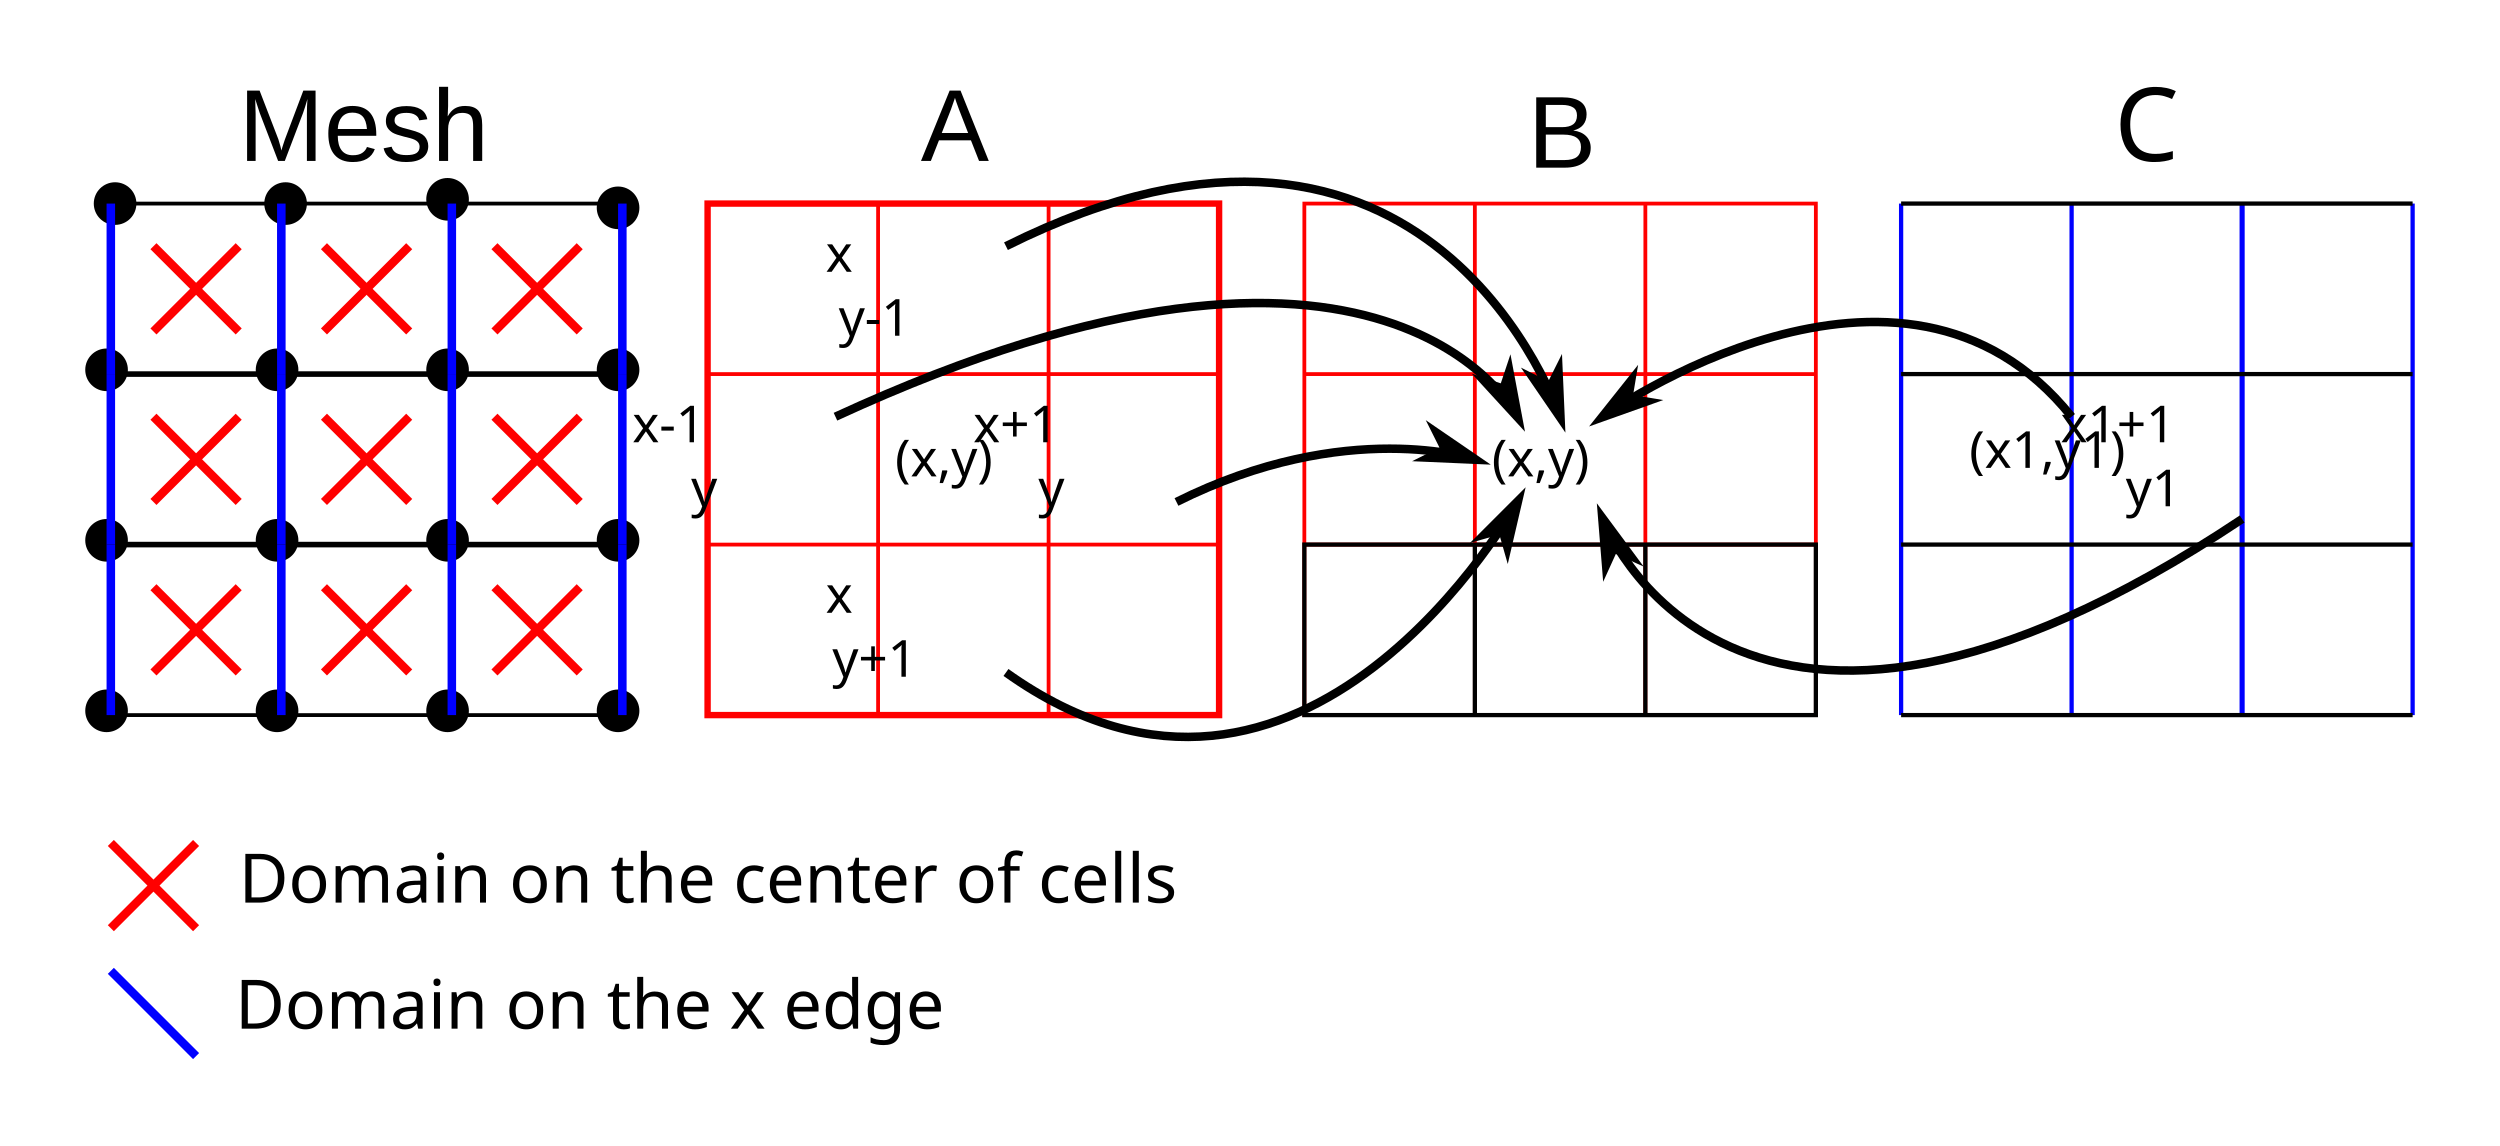
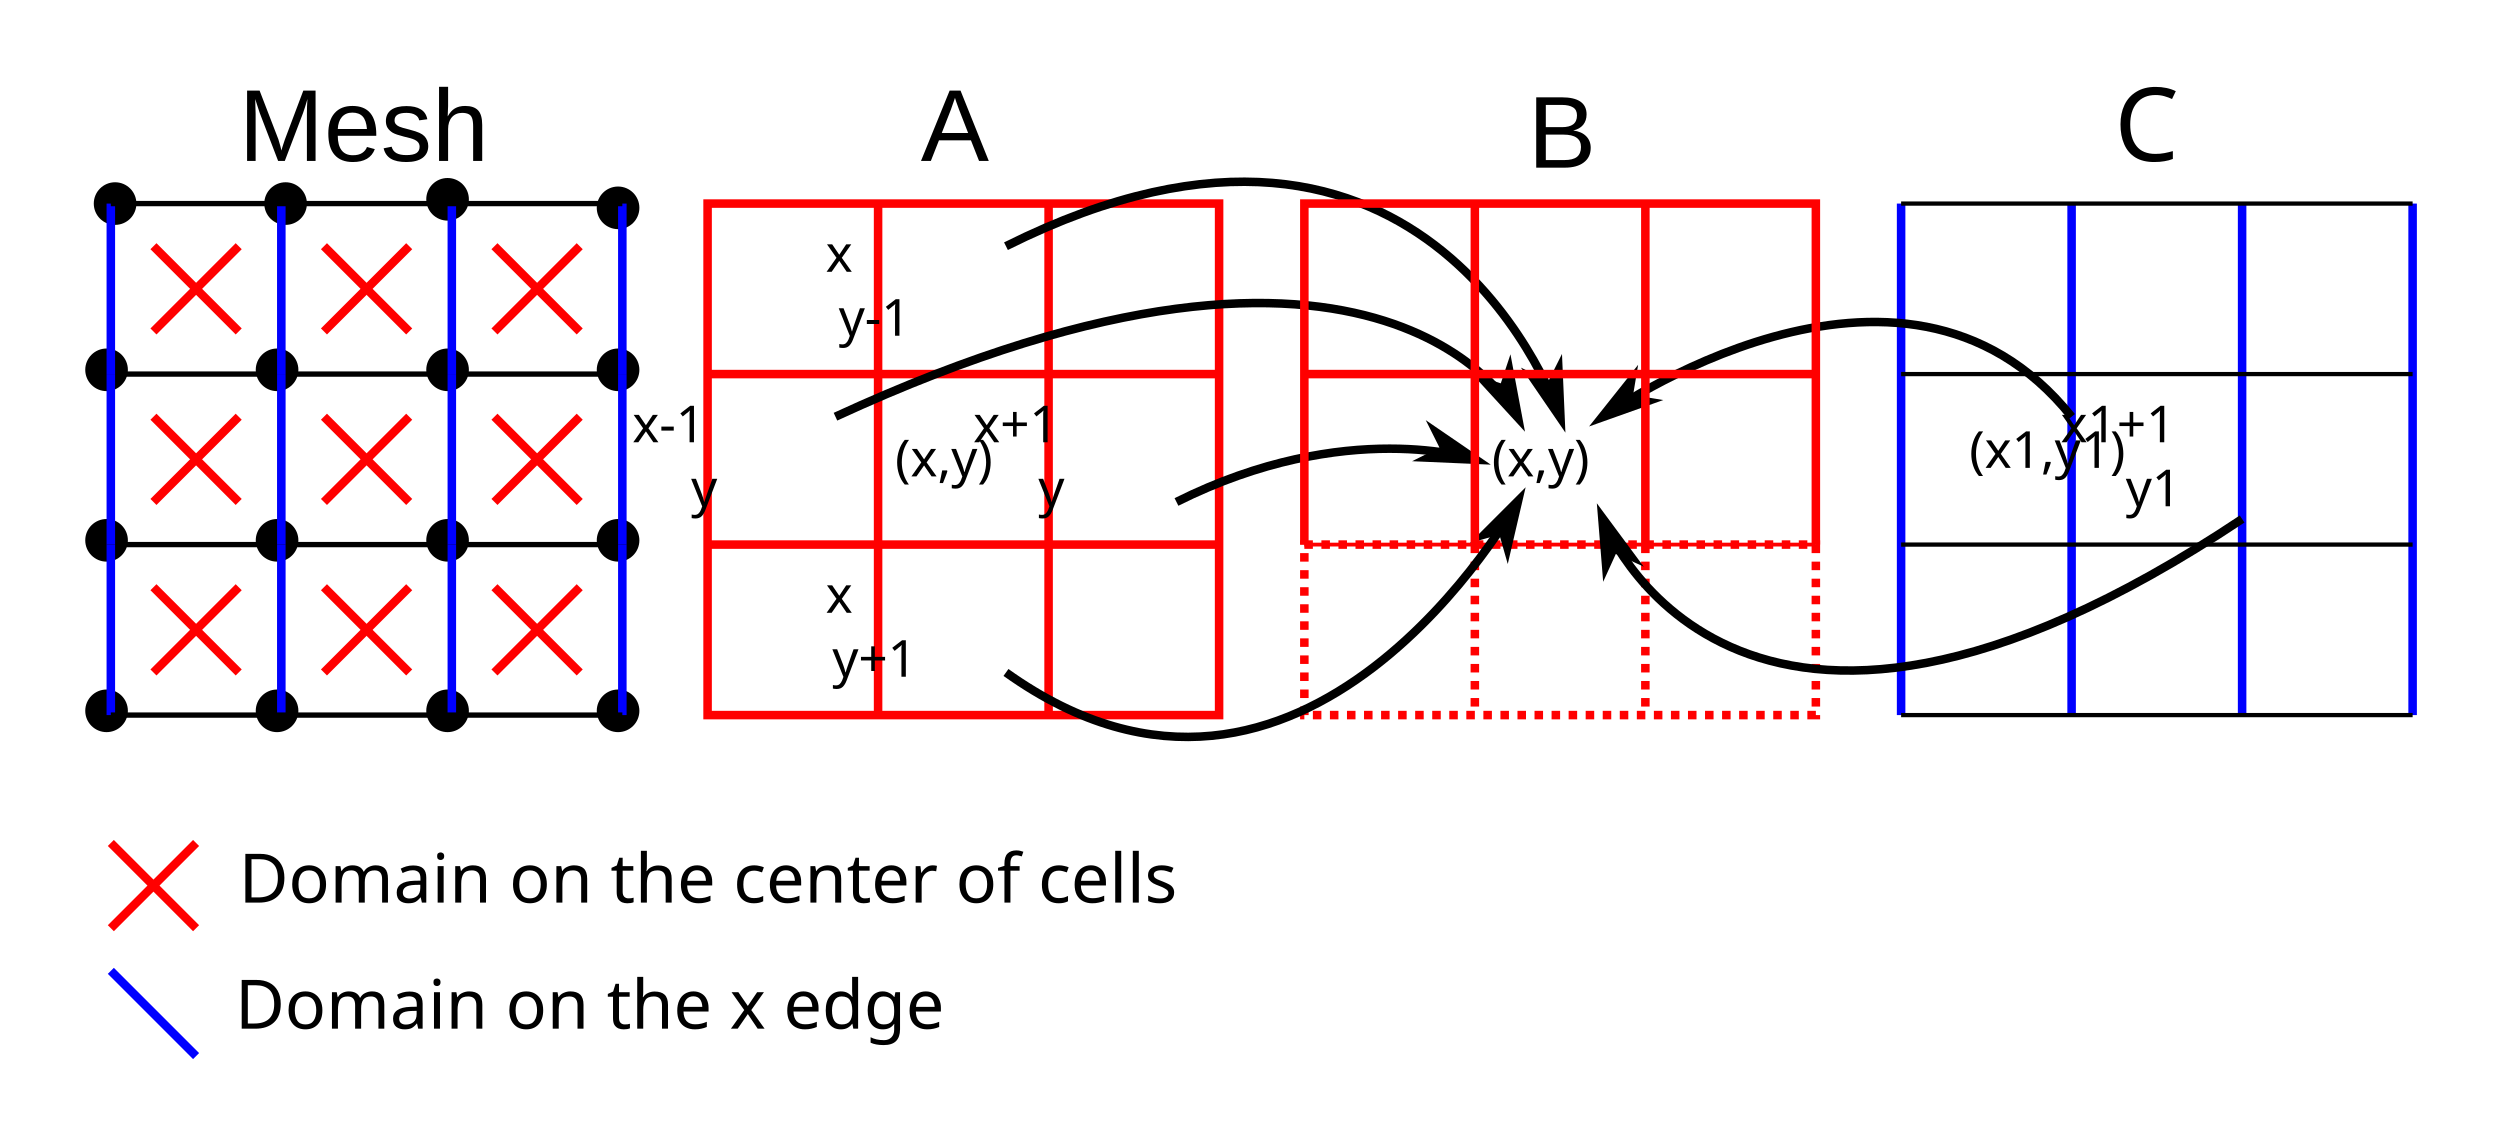
<svg xmlns="http://www.w3.org/2000/svg" width="293.25" height="134.38" id="svg2" version="1.1">
  <defs id="defs4">
    <marker orient="auto" refY="0" refX="0" id="Arrow1Mend" style="overflow:visible">
      <path id="path4213" d="M 0,0 5,-5 -12.5,0 5,5 0,0 z" style="fill-rule:evenodd;stroke:#000000;stroke-width:1pt" transform="matrix(-0.4,0,0,-0.4,-4,0)" />
    </marker>
  </defs>
  <g id="layer1" transform="translate(-17,-8.482183)">
-     <path style="fill:#000000;fill-opacity:1;stroke:none" id="path2987" d="m 80,69.862 a 2.5,2.5 0 1 1 -5,0 2.5,2.5 0 1 1 5,0 z" transform="translate(-47,-37.5)" />
-     <rect style="fill:none;stroke:#000000;stroke-width:0.445;stroke-miterlimit:4;stroke-opacity:1;stroke-dasharray:none" id="rect3861" width="60" height="60" x="30" y="32.362" />
-     <path style="fill:none;stroke:#000000;stroke-width:0.655px;stroke-linecap:butt;stroke-linejoin:miter;stroke-opacity:1" d="m 30,52.362 60,0" id="path3863" />
-     <path style="fill:none;stroke:#000000;stroke-width:0.655px;stroke-linecap:butt;stroke-linejoin:miter;stroke-opacity:1" d="m 30,72.362 60,0" id="path3865" />
+     <path style="fill:#000000;fill-opacity:1;stroke:none" id="path2987" d="m 80,69.862 c 0,1.381 -1.119,2.5 -2.5,2.5 -1.381,0 -2.5,-1.119 -2.5,-2.5 0,-1.381 1.119,-2.5 2.5,-2.5 1.381,0 2.5,1.119 2.5,2.5 z" transform="translate(-47,-37.5)" />
+     <path style="fill:none;stroke:#000000;stroke-width:0.625;stroke-linecap:butt;stroke-linejoin:miter;stroke-opacity:1;stroke-miterlimit:4;stroke-dasharray:none" d="m 30,52.362 60,0" id="path3863" />
+     <path style="fill:none;stroke:#000000;stroke-width:0.625;stroke-linecap:butt;stroke-linejoin:miter;stroke-opacity:1;stroke-miterlimit:4;stroke-dasharray:none" d="m 30,72.362 60,0" id="path3865" />
    <path style="fill:none;stroke:#000000;stroke-width:0.866px;stroke-linecap:butt;stroke-linejoin:miter;stroke-opacity:1" d="M 50,32.362 50,92.362" id="path3869" />
    <path style="fill:none;stroke:#000000;stroke-width:0.866px;stroke-linecap:butt;stroke-linejoin:miter;stroke-opacity:1" d="M 70,32.362 70,92.362" id="path3871" />
-     <path style="fill:#000000;fill-opacity:1;stroke:none" id="path3943" d="m 40,39.862 a 2.5,2.5 0 1 1 -5,0 2.5,2.5 0 1 1 5,0 z" transform="translate(13,-7.5)" />
-     <path style="fill:#000000;fill-opacity:1;stroke:none" id="path3956" d="m 60,39.862 a 2.5,2.5 0 1 1 -5,0 2.5,2.5 0 1 1 5,0 z" transform="translate(12,-8)" />
-     <path style="fill:#000000;fill-opacity:1;stroke:none" id="path3958" d="m 80,34.862 a 2.5,2.5 0 1 1 -5,0 2.5,2.5 0 1 1 5,0 z" transform="translate(12,-2)" />
-     <path style="fill:#000000;fill-opacity:1;stroke:none" id="path3962" d="m 20,59.862 a 2.5,2.5 0 1 1 -5,0 2.5,2.5 0 1 1 5,0 z" transform="translate(12,-8)" />
-     <path style="fill:#000000;fill-opacity:1;stroke:none" id="path3964" d="m 40,59.862 a 2.5,2.5 0 1 1 -5,0 2.5,2.5 0 1 1 5,0 z" transform="translate(12,-8)" />
-     <path style="fill:#000000;fill-opacity:1;stroke:none" id="path3966" d="m 60,59.862 a 2.5,2.5 0 1 1 -5,0 2.5,2.5 0 1 1 5,0 z" transform="translate(12,-8)" />
-     <path style="fill:#000000;fill-opacity:1;stroke:none" id="path3968" d="m 80,59.862 a 2.5,2.5 0 1 1 -5,0 2.5,2.5 0 1 1 5,0 z" transform="translate(12,-8)" />
-     <path style="fill:#000000;fill-opacity:1;stroke:none" id="path3972" d="m 20,79.862 a 2.5,2.5 0 1 1 -5,0 2.5,2.5 0 1 1 5,0 z" transform="translate(12,-8)" />
-     <path style="fill:#000000;fill-opacity:1;stroke:none" id="path3974" d="m 40,79.862 a 2.5,2.5 0 1 1 -5,0 2.5,2.5 0 1 1 5,0 z" transform="translate(12,-8)" />
-     <path style="fill:#000000;fill-opacity:1;stroke:none" id="path3976" d="m 60,79.862 a 2.5,2.5 0 1 1 -5,0 2.5,2.5 0 1 1 5,0 z" transform="translate(12,-8)" />
-     <path style="fill:#000000;fill-opacity:1;stroke:none" id="path3978" d="m 80,79.862 a 2.5,2.5 0 1 1 -5,0 2.5,2.5 0 1 1 5,0 z" transform="translate(12,-8)" />
-     <path style="fill:#000000;fill-opacity:1;stroke:none" id="path3982" d="m 20,99.862 a 2.5,2.5 0 1 1 -5,0 2.5,2.5 0 1 1 5,0 z" transform="translate(12,-8)" />
-     <path style="fill:#000000;fill-opacity:1;stroke:none" id="path3984" d="m 40,99.862 a 2.5,2.5 0 1 1 -5,0 2.5,2.5 0 1 1 5,0 z" transform="translate(12,-8)" />
-     <path style="fill:#000000;fill-opacity:1;stroke:none" id="path3986" d="m 60,99.862 a 2.5,2.5 0 1 1 -5,0 2.5,2.5 0 1 1 5,0 z" transform="translate(12,-8)" />
-     <path style="fill:#000000;fill-opacity:1;stroke:none" id="path3988" d="m 80,99.862 a 2.5,2.5 0 1 1 -5,0 2.5,2.5 0 1 1 5,0 z" transform="translate(12,-8)" />
+     <path style="fill:#000000;fill-opacity:1;stroke:none" id="path3943" d="m 40,39.862 c 0,1.381 -1.119,2.5 -2.5,2.5 -1.381,0 -2.5,-1.119 -2.5,-2.5 0,-1.381 1.119,-2.5 2.5,-2.5 1.381,0 2.5,1.119 2.5,2.5 z" transform="translate(13,-7.5)" />
+     <path style="fill:#000000;fill-opacity:1;stroke:none" id="path3956" d="m 60,39.862 c 0,1.381 -1.119,2.5 -2.5,2.5 -1.381,0 -2.5,-1.119 -2.5,-2.5 0,-1.381 1.119,-2.5 2.5,-2.5 1.381,0 2.5,1.119 2.5,2.5 z" transform="translate(12,-8)" />
+     <path style="fill:#000000;fill-opacity:1;stroke:none" id="path3958" d="m 80,34.862 c 0,1.381 -1.119,2.5 -2.5,2.5 -1.381,0 -2.5,-1.119 -2.5,-2.5 0,-1.381 1.119,-2.5 2.5,-2.5 1.381,0 2.5,1.119 2.5,2.5 z" transform="translate(12,-2)" />
+     <path style="fill:#000000;fill-opacity:1;stroke:none" id="path3962" d="m 20,59.862 c 0,1.381 -1.119,2.5 -2.5,2.5 -1.381,0 -2.5,-1.119 -2.5,-2.5 0,-1.381 1.119,-2.5 2.5,-2.5 1.381,0 2.5,1.119 2.5,2.5 z" transform="translate(12,-8)" />
+     <path style="fill:#000000;fill-opacity:1;stroke:none" id="path3964" d="m 40,59.862 c 0,1.381 -1.119,2.5 -2.5,2.5 -1.381,0 -2.5,-1.119 -2.5,-2.5 0,-1.381 1.119,-2.5 2.5,-2.5 1.381,0 2.5,1.119 2.5,2.5 z" transform="translate(12,-8)" />
+     <path style="fill:#000000;fill-opacity:1;stroke:none" id="path3966" d="m 60,59.862 c 0,1.381 -1.119,2.5 -2.5,2.5 -1.381,0 -2.5,-1.119 -2.5,-2.5 0,-1.381 1.119,-2.5 2.5,-2.5 1.381,0 2.5,1.119 2.5,2.5 z" transform="translate(12,-8)" />
+     <path style="fill:#000000;fill-opacity:1;stroke:none" id="path3968" d="m 80,59.862 c 0,1.381 -1.119,2.5 -2.5,2.5 -1.381,0 -2.5,-1.119 -2.5,-2.5 0,-1.381 1.119,-2.5 2.5,-2.5 1.381,0 2.5,1.119 2.5,2.5 z" transform="translate(12,-8)" />
+     <path style="fill:#000000;fill-opacity:1;stroke:none" id="path3972" d="m 20,79.862 c 0,1.381 -1.119,2.5 -2.5,2.5 -1.381,0 -2.5,-1.119 -2.5,-2.5 0,-1.381 1.119,-2.5 2.5,-2.5 1.381,0 2.5,1.119 2.5,2.5 z" transform="translate(12,-8)" />
+     <path style="fill:#000000;fill-opacity:1;stroke:none" id="path3974" d="m 40,79.862 c 0,1.381 -1.119,2.5 -2.5,2.5 -1.381,0 -2.5,-1.119 -2.5,-2.5 0,-1.381 1.119,-2.5 2.5,-2.5 1.381,0 2.5,1.119 2.5,2.5 z" transform="translate(12,-8)" />
+     <path style="fill:#000000;fill-opacity:1;stroke:none" id="path3976" d="m 60,79.862 c 0,1.381 -1.119,2.5 -2.5,2.5 -1.381,0 -2.5,-1.119 -2.5,-2.5 0,-1.381 1.119,-2.5 2.5,-2.5 1.381,0 2.5,1.119 2.5,2.5 z" transform="translate(12,-8)" />
+     <path style="fill:#000000;fill-opacity:1;stroke:none" id="path3978" d="m 80,79.862 c 0,1.381 -1.119,2.5 -2.5,2.5 -1.381,0 -2.5,-1.119 -2.5,-2.5 0,-1.381 1.119,-2.5 2.5,-2.5 1.381,0 2.5,1.119 2.5,2.5 z" transform="translate(12,-8)" />
+     <path style="fill:#000000;fill-opacity:1;stroke:none" id="path3982" d="m 20,99.862 c 0,1.381 -1.119,2.5 -2.5,2.5 -1.381,0 -2.5,-1.119 -2.5,-2.5 0,-1.381 1.119,-2.5 2.5,-2.5 1.381,0 2.5,1.119 2.5,2.5 z" transform="translate(12,-8)" />
+     <path style="fill:#000000;fill-opacity:1;stroke:none" id="path3984" d="m 40,99.862 c 0,1.381 -1.119,2.5 -2.5,2.5 -1.381,0 -2.5,-1.119 -2.5,-2.5 0,-1.381 1.119,-2.5 2.5,-2.5 1.381,0 2.5,1.119 2.5,2.5 z" transform="translate(12,-8)" />
+     <path style="fill:#000000;fill-opacity:1;stroke:none" id="path3986" d="m 60,99.862 c 0,1.381 -1.119,2.5 -2.5,2.5 -1.381,0 -2.5,-1.119 -2.5,-2.5 0,-1.381 1.119,-2.5 2.5,-2.5 1.381,0 2.5,1.119 2.5,2.5 z" transform="translate(12,-8)" />
+     <path style="fill:#000000;fill-opacity:1;stroke:none" id="path3988" d="m 80,99.862 c 0,1.381 -1.119,2.5 -2.5,2.5 -1.381,0 -2.5,-1.119 -2.5,-2.5 0,-1.381 1.119,-2.5 2.5,-2.5 1.381,0 2.5,1.119 2.5,2.5 z" transform="translate(12,-8)" />
    <text xml:space="preserve" style="font-size:16px;font-style:normal;font-weight:normal;line-height:125%;letter-spacing:0px;word-spacing:0px;fill:#000000;fill-opacity:1;stroke:none;font-family:Sans" x="45" y="27.362" id="text4002">
      <tspan id="tspan4004" x="45" y="27.362" style="font-size:12px;font-style:normal;font-variant:normal;font-weight:normal;font-stretch:normal;font-family:Arial;-inkscape-font-specification:Arial">Mesh</tspan>
    </text>
-     <rect style="fill:none;stroke:#ff0000;stroke-width:0.75;stroke-opacity:1" id="rect4059" width="60" height="60" x="100" y="32.362" />
-     <path style="fill:none;stroke:#ff0000;stroke-width:0.445;stroke-linecap:butt;stroke-linejoin:miter;stroke-miterlimit:4;stroke-opacity:1;stroke-dasharray:none" d="m 100,52.362 60,0" id="path4061" />
-     <path style="fill:none;stroke:#ff0000;stroke-width:0.445;stroke-linecap:butt;stroke-linejoin:miter;stroke-miterlimit:4;stroke-opacity:1;stroke-dasharray:none" d="m 100,72.362 60,0" id="path4063" />
-     <path style="fill:none;stroke:#ff0000;stroke-width:0.445;stroke-linecap:butt;stroke-linejoin:miter;stroke-miterlimit:4;stroke-opacity:1;stroke-dasharray:none" d="m 120,32.362 0,60" id="path4067" />
-     <path style="fill:none;stroke:#ff0000;stroke-width:0.445;stroke-linecap:butt;stroke-linejoin:miter;stroke-miterlimit:4;stroke-opacity:1;stroke-dasharray:none" d="m 140,32.362 0,60" id="path4069" />
+     <rect style="fill:none;stroke:#ff0000;stroke-width:1;stroke-opacity:1;stroke-miterlimit:4;stroke-dasharray:none" id="rect4059" width="60" height="60" x="100" y="32.362" />
+     <path style="fill:none;stroke:#ff0000;stroke-width:1;stroke-linecap:butt;stroke-linejoin:miter;stroke-miterlimit:4;stroke-opacity:1;stroke-dasharray:none" d="m 100,52.362 60,0" id="path4061" />
+     <path style="fill:none;stroke:#ff0000;stroke-width:1;stroke-linecap:butt;stroke-linejoin:miter;stroke-miterlimit:4;stroke-opacity:1;stroke-dasharray:none" d="m 100,72.362 60,0" id="path4063" />
+     <path style="fill:none;stroke:#ff0000;stroke-width:1;stroke-linecap:butt;stroke-linejoin:miter;stroke-miterlimit:4;stroke-opacity:1;stroke-dasharray:none" d="m 120,32.362 0,60" id="path4067" />
+     <path style="fill:none;stroke:#ff0000;stroke-width:1;stroke-linecap:butt;stroke-linejoin:miter;stroke-miterlimit:4;stroke-opacity:1;stroke-dasharray:none" d="m 140,32.362 0,60" id="path4069" />
    <text xml:space="preserve" style="font-size:16px;font-style:normal;font-weight:normal;line-height:125%;letter-spacing:0px;word-spacing:0px;fill:#000000;fill-opacity:1;stroke:none;font-family:Sans" x="125" y="27.362" id="text4096">
      <tspan id="tspan4098" x="125" y="27.362" style="font-size:12px;font-style:normal;font-variant:normal;font-weight:normal;font-stretch:normal;font-family:Arial;-inkscape-font-specification:Arial">A</tspan>
    </text>
    <text xml:space="preserve" style="font-size:16px;font-style:normal;font-weight:normal;line-height:125%;letter-spacing:0px;word-spacing:0px;fill:#000000;fill-opacity:1;stroke:none;font-family:Sans" x="122" y="64.362" id="text4123">
      <tspan id="tspan4125" x="122" y="64.362" style="font-size:6px">(x,y)</tspan>
    </text>
    <text xml:space="preserve" style="font-size:16px;font-style:normal;font-weight:normal;line-height:125%;letter-spacing:0px;word-spacing:0px;fill:#000000;fill-opacity:1;stroke:none;font-family:Sans" x="150.73" y="60.362" id="text4150">
      <tspan id="tspan4152" x="150.73" y="60.362" style="font-size:6px;text-align:center;text-anchor:middle">x+1</tspan>
      <tspan x="150.73" y="67.862" style="font-size:6px;text-align:center;text-anchor:middle" id="tspan4166">y</tspan>
    </text>
    <text xml:space="preserve" style="font-size:16px;font-style:normal;font-weight:normal;line-height:125%;letter-spacing:0px;word-spacing:0px;fill:#000000;fill-opacity:1;stroke:none;font-family:Sans" x="110" y="60.362" id="text4154">
      <tspan id="tspan4156" x="110" y="60.362" style="font-size:6px;text-align:center;text-anchor:middle">x-1</tspan>
      <tspan x="110" y="67.862" style="font-size:6px;text-align:center;text-anchor:middle" id="tspan4168">y</tspan>
    </text>
    <text xml:space="preserve" style="font-size:16px;font-style:normal;font-weight:normal;line-height:125%;letter-spacing:0px;word-spacing:0px;fill:#000000;fill-opacity:1;stroke:none;font-family:Sans" x="130" y="80.362" id="text4158">
      <tspan id="tspan4160" x="130" y="80.362" style="font-size:6px;text-align:center;text-anchor:middle">x</tspan>
      <tspan x="130" y="87.862" style="font-size:6px;text-align:center;text-anchor:middle" id="tspan4170">y+1</tspan>
    </text>
    <text xml:space="preserve" style="font-size:16px;font-style:normal;font-weight:normal;line-height:125%;letter-spacing:0px;word-spacing:0px;fill:#000000;fill-opacity:1;stroke:none;font-family:Sans" x="130" y="40.362" id="text4162">
      <tspan id="tspan4164" x="130" y="40.362" style="font-size:6px;text-align:center;text-anchor:middle">x</tspan>
      <tspan x="130" y="47.862" style="font-size:6px;text-align:center;text-anchor:middle" id="tspan4172">y-1</tspan>
    </text>
-     <rect style="fill:none;stroke:#ff0000;stroke-width:0.445;stroke-miterlimit:4;stroke-opacity:1;stroke-dasharray:none" id="rect4174" width="60" height="60" x="170" y="32.362" />
-     <path style="fill:none;stroke:#ff0000;stroke-width:0.445;stroke-linecap:butt;stroke-linejoin:miter;stroke-miterlimit:4;stroke-opacity:1;stroke-dasharray:none" d="m 190,32.362 0,60" id="path4182" />
-     <path style="fill:none;stroke:#ff0000;stroke-width:0.445;stroke-linecap:butt;stroke-linejoin:miter;stroke-miterlimit:4;stroke-opacity:1;stroke-dasharray:none" d="m 210,32.362 0,60" id="path4184" />
-     <path style="fill:none;stroke:#ff0000;stroke-width:0.445;stroke-linecap:butt;stroke-linejoin:miter;stroke-miterlimit:4;stroke-opacity:1;stroke-dasharray:none" d="m 170,52.362 60,0" id="path4186" />
    <path style="fill:none;stroke:#ff0000;stroke-width:0.445;stroke-linecap:butt;stroke-linejoin:miter;stroke-miterlimit:4;stroke-opacity:1;stroke-dasharray:none" d="m 170,72.362 60,0" id="path4188" />
    <text xml:space="preserve" style="font-size:16px;font-style:normal;font-weight:normal;line-height:125%;letter-spacing:0px;word-spacing:0px;fill:#000000;fill-opacity:1;stroke:none;font-family:Sans" x="196.214" y="28.148" id="text4190">
      <tspan id="tspan4192" x="196.214" y="28.148" style="font-size:12px;font-style:normal;font-variant:normal;font-weight:normal;font-stretch:normal;font-family:Arial;-inkscape-font-specification:Arial">B</tspan>
    </text>
    <text xml:space="preserve" style="font-size:16px;font-style:normal;font-weight:normal;line-height:125%;letter-spacing:0px;word-spacing:0px;fill:#000000;fill-opacity:1;stroke:none;font-family:Sans" x="192" y="64.362" id="text4194">
      <tspan id="tspan4196" x="192" y="64.362" style="font-size:6px">(x,y)</tspan>
    </text>
    <path style="fill:none;stroke:#000000;stroke-width:1px;stroke-linecap:butt;stroke-linejoin:miter;stroke-opacity:1;marker-end:url(#Arrow1Mend)" d="m 155,67.362 c 20,-10 35,-5 35,-5" id="path5012" />
-     <path style="fill:none;stroke:#0000ff;stroke-width:0.5;stroke-linecap:butt;stroke-linejoin:miter;stroke-miterlimit:4;stroke-opacity:1;stroke-dasharray:none;stroke-dashoffset:0" d="m 260,32.362 0,60" id="path3965" />
-     <path style="fill:none;stroke:#0000ff;stroke-width:0.6;stroke-linecap:butt;stroke-linejoin:miter;stroke-miterlimit:4;stroke-opacity:1;stroke-dasharray:none;stroke-dashoffset:0" d="m 280,32.362 0,60" id="path3967" />
+     <path style="fill:none;stroke:#0000ff;stroke-width:1;stroke-linecap:butt;stroke-linejoin:miter;stroke-miterlimit:4;stroke-opacity:1;stroke-dasharray:none;stroke-dashoffset:0" d="m 260,32.362 0,60" id="path3965" />
+     <path style="fill:none;stroke:#0000ff;stroke-width:1;stroke-linecap:butt;stroke-linejoin:miter;stroke-miterlimit:4;stroke-opacity:1;stroke-dasharray:none;stroke-dashoffset:0" d="m 280,32.362 0,60" id="path3967" />
    <text xml:space="preserve" style="font-size:12px;font-style:normal;font-weight:normal;line-height:125%;letter-spacing:0px;word-spacing:0px;fill:#000000;fill-opacity:1;stroke:none;font-family:Sans" x="265" y="27.362" id="text3998">
      <tspan id="tspan4000" x="265" y="27.362">C</tspan>
    </text>
    <text xml:space="preserve" style="font-size:6px;font-style:normal;font-weight:normal;line-height:125%;letter-spacing:0px;word-spacing:0px;fill:#000000;fill-opacity:1;stroke:none;font-family:Sans" x="248" y="63.362" id="text4003">
      <tspan id="tspan4005" x="248" y="63.362">(x1,y1)</tspan>
    </text>
    <text xml:space="preserve" style="font-size:16px;font-style:normal;font-weight:normal;line-height:125%;letter-spacing:0px;word-spacing:0px;fill:#000000;fill-opacity:1;stroke:none;font-family:Sans" x="280" y="60.362" id="text4070">
      <tspan id="tspan4072" x="280" y="60.362" style="font-size:6px;text-align:center;text-anchor:middle">x1+1</tspan>
      <tspan x="280" y="67.862" id="tspan4074" style="font-size:6px;text-align:center;text-anchor:middle">y1</tspan>
    </text>
    <path style="fill:none;stroke:#ff0000;stroke-width:1px;stroke-linecap:butt;stroke-linejoin:miter;stroke-opacity:1" d="m 35,37.362 10,10" id="path4446" />
    <path style="fill:none;stroke:#ff0000;stroke-width:1px;stroke-linecap:butt;stroke-linejoin:miter;stroke-opacity:1" d="m 35,47.362 10,-10" id="path4448" />
    <path style="fill:none;stroke:#ff0000;stroke-width:1px;stroke-linecap:butt;stroke-linejoin:miter;stroke-opacity:1" d="m 30,107.362 10,10" id="path4466" />
    <path style="fill:none;stroke:#ff0000;stroke-width:1px;stroke-linecap:butt;stroke-linejoin:miter;stroke-opacity:1" d="m 30,117.362 10,-10" id="path4468" />
    <path style="fill:none;stroke:#0000ff;stroke-width:1px;stroke-linecap:butt;stroke-linejoin:miter;stroke-opacity:1" d="m 30,122.362 10,10" id="path4470" />
    <text xml:space="preserve" style="font-size:16px;font-style:normal;font-weight:normal;line-height:125%;letter-spacing:0px;word-spacing:0px;fill:#000000;fill-opacity:1;stroke:none;font-family:Sans" x="45" y="114.362" id="text4474">
      <tspan id="tspan4476" x="45" y="114.362" style="font-size:8px">Domain on the center of cells</tspan>
    </text>
    <text xml:space="preserve" style="font-size:16px;font-style:normal;font-weight:normal;line-height:125%;letter-spacing:0px;word-spacing:0px;fill:#000000;fill-opacity:1;stroke:none;font-family:Sans" x="44.571" y="129.148" id="text4478">
      <tspan id="tspan4480" x="44.571" y="129.148" style="font-size:8px">Domain on the x edge</tspan>
    </text>
    <path style="fill:none;stroke:#0000ff;stroke-width:1px;stroke-linecap:butt;stroke-linejoin:miter;stroke-opacity:1" d="m 30,32.362 0,20" id="path4482" />
    <path style="fill:none;stroke:#0000ff;stroke-width:1px;stroke-linecap:butt;stroke-linejoin:miter;stroke-opacity:1" d="m 50,32.362 0,20" id="path4484" />
    <path style="fill:none;stroke:#0000ff;stroke-width:1px;stroke-linecap:butt;stroke-linejoin:miter;stroke-opacity:1" d="m 70,32.362 0,20" id="path4486" />
    <path style="fill:none;stroke:#0000ff;stroke-width:1px;stroke-linecap:butt;stroke-linejoin:miter;stroke-opacity:1" d="m 90,32.362 0,20" id="path4488" />
    <path style="fill:none;stroke:#0000ff;stroke-width:1px;stroke-linecap:butt;stroke-linejoin:miter;stroke-opacity:1" d="m 30,52.362 0,20" id="path4490" />
    <path style="fill:none;stroke:#0000ff;stroke-width:1px;stroke-linecap:butt;stroke-linejoin:miter;stroke-opacity:1" d="m 50,52.362 0,20" id="path4492" />
    <path style="fill:none;stroke:#0000ff;stroke-width:1px;stroke-linecap:butt;stroke-linejoin:miter;stroke-opacity:1" d="m 70,52.362 0,20" id="path4494" />
    <path style="fill:none;stroke:#0000ff;stroke-width:1px;stroke-linecap:butt;stroke-linejoin:miter;stroke-opacity:1" d="m 90,52.362 0,20" id="path4496" />
    <path style="fill:none;stroke:#0000ff;stroke-width:1px;stroke-linecap:butt;stroke-linejoin:miter;stroke-opacity:1" d="M 30,72.362 30,92.362" id="path4498" />
    <path style="fill:none;stroke:#0000ff;stroke-width:1px;stroke-linecap:butt;stroke-linejoin:miter;stroke-opacity:1" d="M 50,72.362 50,92.362" id="path4500" />
    <path style="fill:none;stroke:#0000ff;stroke-width:1px;stroke-linecap:butt;stroke-linejoin:miter;stroke-opacity:1" d="M 70,72.362 70,92.362" id="path4502" />
    <path style="fill:none;stroke:#0000ff;stroke-width:1px;stroke-linecap:butt;stroke-linejoin:miter;stroke-opacity:1" d="M 90,72.362 90,92.362" id="path4504" />
    <path style="fill:none;stroke:#ff0000;stroke-width:1px;stroke-linecap:butt;stroke-linejoin:miter;stroke-opacity:1" d="m 55,37.362 10,10" id="path4506" />
    <path style="fill:none;stroke:#ff0000;stroke-width:1px;stroke-linecap:butt;stroke-linejoin:miter;stroke-opacity:1" d="m 55,47.362 10,-10" id="path4508" />
    <path style="fill:none;stroke:#ff0000;stroke-width:1px;stroke-linecap:butt;stroke-linejoin:miter;stroke-opacity:1" d="m 75,37.362 10,10" id="path4510" />
    <path style="fill:none;stroke:#ff0000;stroke-width:1px;stroke-linecap:butt;stroke-linejoin:miter;stroke-opacity:1" d="m 75,47.362 10,-10" id="path4512" />
    <path style="fill:none;stroke:#ff0000;stroke-width:1px;stroke-linecap:butt;stroke-linejoin:miter;stroke-opacity:1" d="m 35,57.362 10,10" id="path4514" />
    <path style="fill:none;stroke:#ff0000;stroke-width:1px;stroke-linecap:butt;stroke-linejoin:miter;stroke-opacity:1" d="m 35,67.362 10,-10" id="path4516" />
    <path style="fill:none;stroke:#ff0000;stroke-width:1px;stroke-linecap:butt;stroke-linejoin:miter;stroke-opacity:1" d="m 55,57.362 10,10" id="path4518" />
    <path style="fill:none;stroke:#ff0000;stroke-width:1px;stroke-linecap:butt;stroke-linejoin:miter;stroke-opacity:1" d="m 55,67.362 10,-10" id="path4520" />
    <path style="fill:none;stroke:#ff0000;stroke-width:1px;stroke-linecap:butt;stroke-linejoin:miter;stroke-opacity:1" d="m 75,57.362 10,10" id="path4522" />
    <path style="fill:none;stroke:#ff0000;stroke-width:1px;stroke-linecap:butt;stroke-linejoin:miter;stroke-opacity:1" d="m 75,67.362 10,-10" id="path4524" />
    <path style="fill:none;stroke:#ff0000;stroke-width:1px;stroke-linecap:butt;stroke-linejoin:miter;stroke-opacity:1" d="m 35,77.362 10,10" id="path4526" />
    <path style="fill:none;stroke:#ff0000;stroke-width:1px;stroke-linecap:butt;stroke-linejoin:miter;stroke-opacity:1" d="m 35,87.362 10,-10" id="path4528" />
    <path style="fill:none;stroke:#ff0000;stroke-width:1px;stroke-linecap:butt;stroke-linejoin:miter;stroke-opacity:1" d="m 55,77.362 10,10" id="path4530" />
    <path style="fill:none;stroke:#ff0000;stroke-width:1px;stroke-linecap:butt;stroke-linejoin:miter;stroke-opacity:1" d="m 55,87.362 10,-10" id="path4532" />
    <path style="fill:none;stroke:#ff0000;stroke-width:1px;stroke-linecap:butt;stroke-linejoin:miter;stroke-opacity:1" d="m 75,77.362 10,10" id="path4534" />
    <path style="fill:none;stroke:#ff0000;stroke-width:1px;stroke-linecap:butt;stroke-linejoin:miter;stroke-opacity:1" d="m 75,87.362 10,-10" id="path4536" />
-     <path style="fill:none;stroke:#0000ff;stroke-width:0.5;stroke-linecap:butt;stroke-linejoin:miter;stroke-miterlimit:4;stroke-opacity:1;stroke-dasharray:none;stroke-dashoffset:0" d="m 240,32.362 0,60" id="path4538" />
-     <path style="fill:none;stroke:#0000ff;stroke-width:0.5;stroke-linecap:butt;stroke-linejoin:miter;stroke-miterlimit:4;stroke-opacity:1;stroke-dasharray:none;stroke-dashoffset:0" d="m 300,32.362 0,60" id="path4540" />
-     <rect style="fill:none;stroke:#000000;stroke-width:0.5;stroke-miterlimit:4;stroke-opacity:1;stroke-dasharray:none;stroke-dashoffset:0" id="rect4544" width="60" height="20" x="170" y="72.362" />
-     <path style="fill:none;stroke:#000000;stroke-width:0.5;stroke-linecap:butt;stroke-linejoin:miter;stroke-miterlimit:4;stroke-opacity:1;stroke-dasharray:none" d="m 190,72.362 0,20" id="path4546" />
-     <path style="fill:none;stroke:#000000;stroke-width:0.5;stroke-linecap:butt;stroke-linejoin:miter;stroke-miterlimit:4;stroke-opacity:1;stroke-dasharray:none" d="m 210,72.362 0,20" id="path4548" />
+     <path style="fill:none;stroke:#0000ff;stroke-width:1;stroke-linecap:butt;stroke-linejoin:miter;stroke-miterlimit:4;stroke-opacity:1;stroke-dasharray:none;stroke-dashoffset:0" d="m 240,32.362 0,60" id="path4538" />
+     <path style="fill:none;stroke:#0000ff;stroke-width:1;stroke-linecap:butt;stroke-linejoin:miter;stroke-miterlimit:4;stroke-opacity:1;stroke-dasharray:none;stroke-dashoffset:0" d="m 300,32.362 0,60" id="path4540" />
+     <rect style="fill:none;stroke:#ff0000;stroke-width:1;stroke-miterlimit:4;stroke-opacity:1;stroke-dasharray:1,1;stroke-dashoffset:0" id="rect4544" width="60" height="20" x="170" y="72.362" />
+     <path style="fill:none;stroke:#ff0000;stroke-width:1;stroke-linecap:butt;stroke-linejoin:miter;stroke-miterlimit:4;stroke-opacity:1;stroke-dasharray:1,1;stroke-dashoffset:0" d="m 190,72.362 0,20" id="path4546" />
+     <path style="fill:none;stroke:#ff0000;stroke-width:1;stroke-linecap:butt;stroke-linejoin:miter;stroke-miterlimit:4;stroke-opacity:1;stroke-dasharray:1, 1;stroke-dashoffset:0" d="m 210,72.362 0,20" id="path4548" />
    <path style="fill:none;stroke:#000000;stroke-width:0.5;stroke-linecap:butt;stroke-linejoin:miter;stroke-miterlimit:4;stroke-opacity:1;stroke-dasharray:none" d="m 240,32.362 60,0" id="path4550" />
    <path style="fill:none;stroke:#000000;stroke-width:0.5;stroke-linecap:butt;stroke-linejoin:miter;stroke-miterlimit:4;stroke-opacity:1;stroke-dasharray:none" d="m 240,52.362 60,0" id="path4552" />
    <path style="fill:none;stroke:#000000;stroke-width:0.5;stroke-linecap:butt;stroke-linejoin:miter;stroke-miterlimit:4;stroke-opacity:1;stroke-dasharray:none" d="m 240,72.362 60,0" id="path4554" />
    <path style="fill:none;stroke:#000000;stroke-width:0.5;stroke-linecap:butt;stroke-linejoin:miter;stroke-miterlimit:4;stroke-opacity:1;stroke-dasharray:none" d="m 240,92.362 60,0" id="path4556" />
    <path style="fill:none;stroke:#000000;stroke-width:1px;stroke-linecap:butt;stroke-linejoin:miter;stroke-opacity:1;marker-start:none;marker-mid:none;marker-end:url(#Arrow1Mend)" d="m 260,57.362 c -20,-25 -55,0 -55,0" id="path4558" />
    <path style="fill:none;stroke:#000000;stroke-width:1px;stroke-linecap:butt;stroke-linejoin:miter;stroke-opacity:1;marker-end:url(#Arrow1Mend)" d="m 280,69.362 c -60,40 -75,0 -75,0" id="path5106" />
    <path style="fill:none;stroke:#000000;stroke-width:1px;stroke-linecap:butt;stroke-linejoin:miter;stroke-opacity:1;marker-end:url(#Arrow1Mend)" d="m 135,87.362 c 35,25 60,-20 60,-20" id="path5474" />
    <path style="fill:none;stroke:#000000;stroke-width:1px;stroke-linecap:butt;stroke-linejoin:miter;stroke-opacity:1;marker-end:url(#Arrow1Mend)" d="m 115,57.362 c 65,-30 80,0 80,0" id="path5658" />
    <path style="fill:none;stroke:#000000;stroke-width:1px;stroke-linecap:butt;stroke-linejoin:miter;stroke-opacity:1;marker-end:url(#Arrow1Mend)" d="m 135,37.362 c 50,-25 65,20 65,20" id="path6026" />
+     <path style="fill:none;stroke:#000000;stroke-width:0.625;stroke-linecap:butt;stroke-linejoin:miter;stroke-opacity:1;stroke-miterlimit:4;stroke-dasharray:none" d="m 13,23.88 60,0" id="path3107" transform="translate(17,8.482183)" />
+     <path style="fill:none;stroke:#000000;stroke-width:0.625;stroke-linecap:butt;stroke-linejoin:miter;stroke-opacity:1;stroke-miterlimit:4;stroke-dasharray:none" d="m 13,83.88 60,0" id="path3109" transform="translate(17,8.482183)" />
+     <path style="fill:none;stroke:#ff0000;stroke-width:1px;stroke-linecap:butt;stroke-linejoin:miter;stroke-opacity:1" d="m 153,63.88 0,-40 60,0 0,40" id="path3885" transform="translate(17,8.482183)" />
+     <path style="fill:none;stroke:#ff0000;stroke-width:1px;stroke-linecap:butt;stroke-linejoin:miter;stroke-opacity:1" d="m 173,23.88 0,40" id="path3887" transform="translate(17,8.482183)" />
+     <path style="fill:none;stroke:#ff0000;stroke-width:1px;stroke-linecap:butt;stroke-linejoin:miter;stroke-opacity:1" d="m 193,23.88 0,40" id="path3889" transform="translate(17,8.482183)" />
+     <path style="fill:none;stroke:#ff0000;stroke-width:1px;stroke-linecap:butt;stroke-linejoin:miter;stroke-opacity:1" d="m 153,43.88 60,0" id="path3891" transform="translate(17,8.482183)" />
  </g>
</svg>
